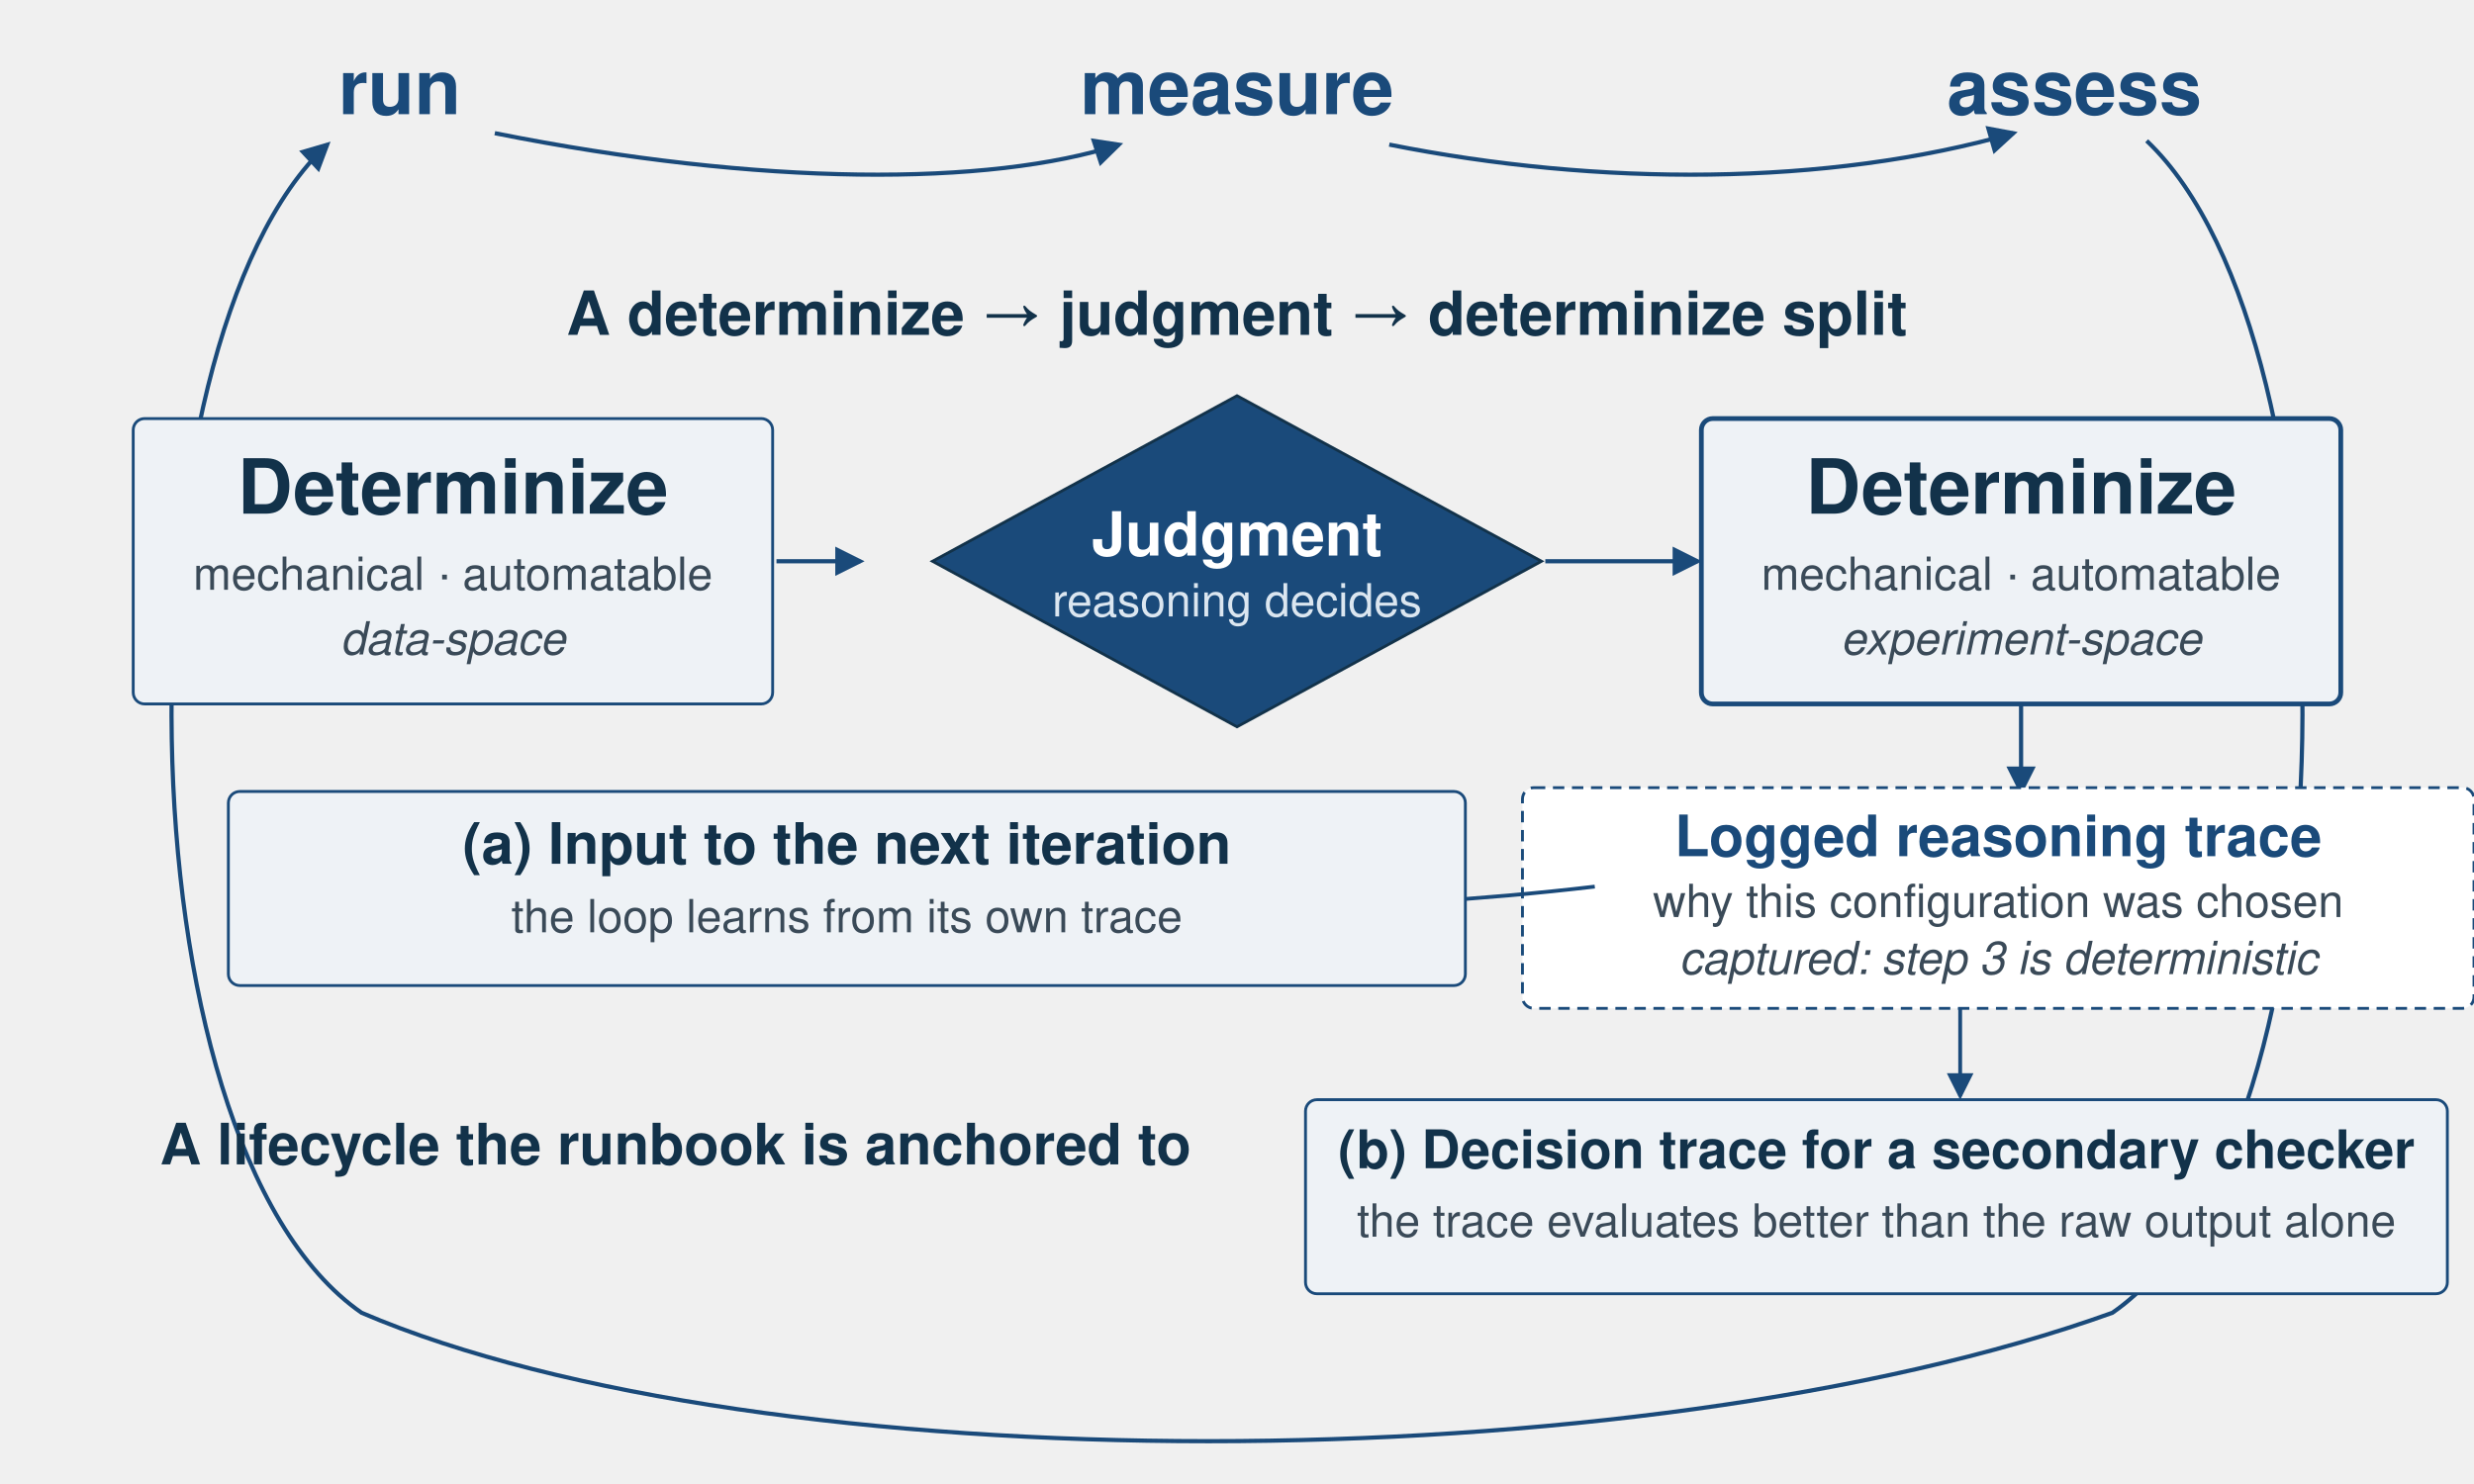
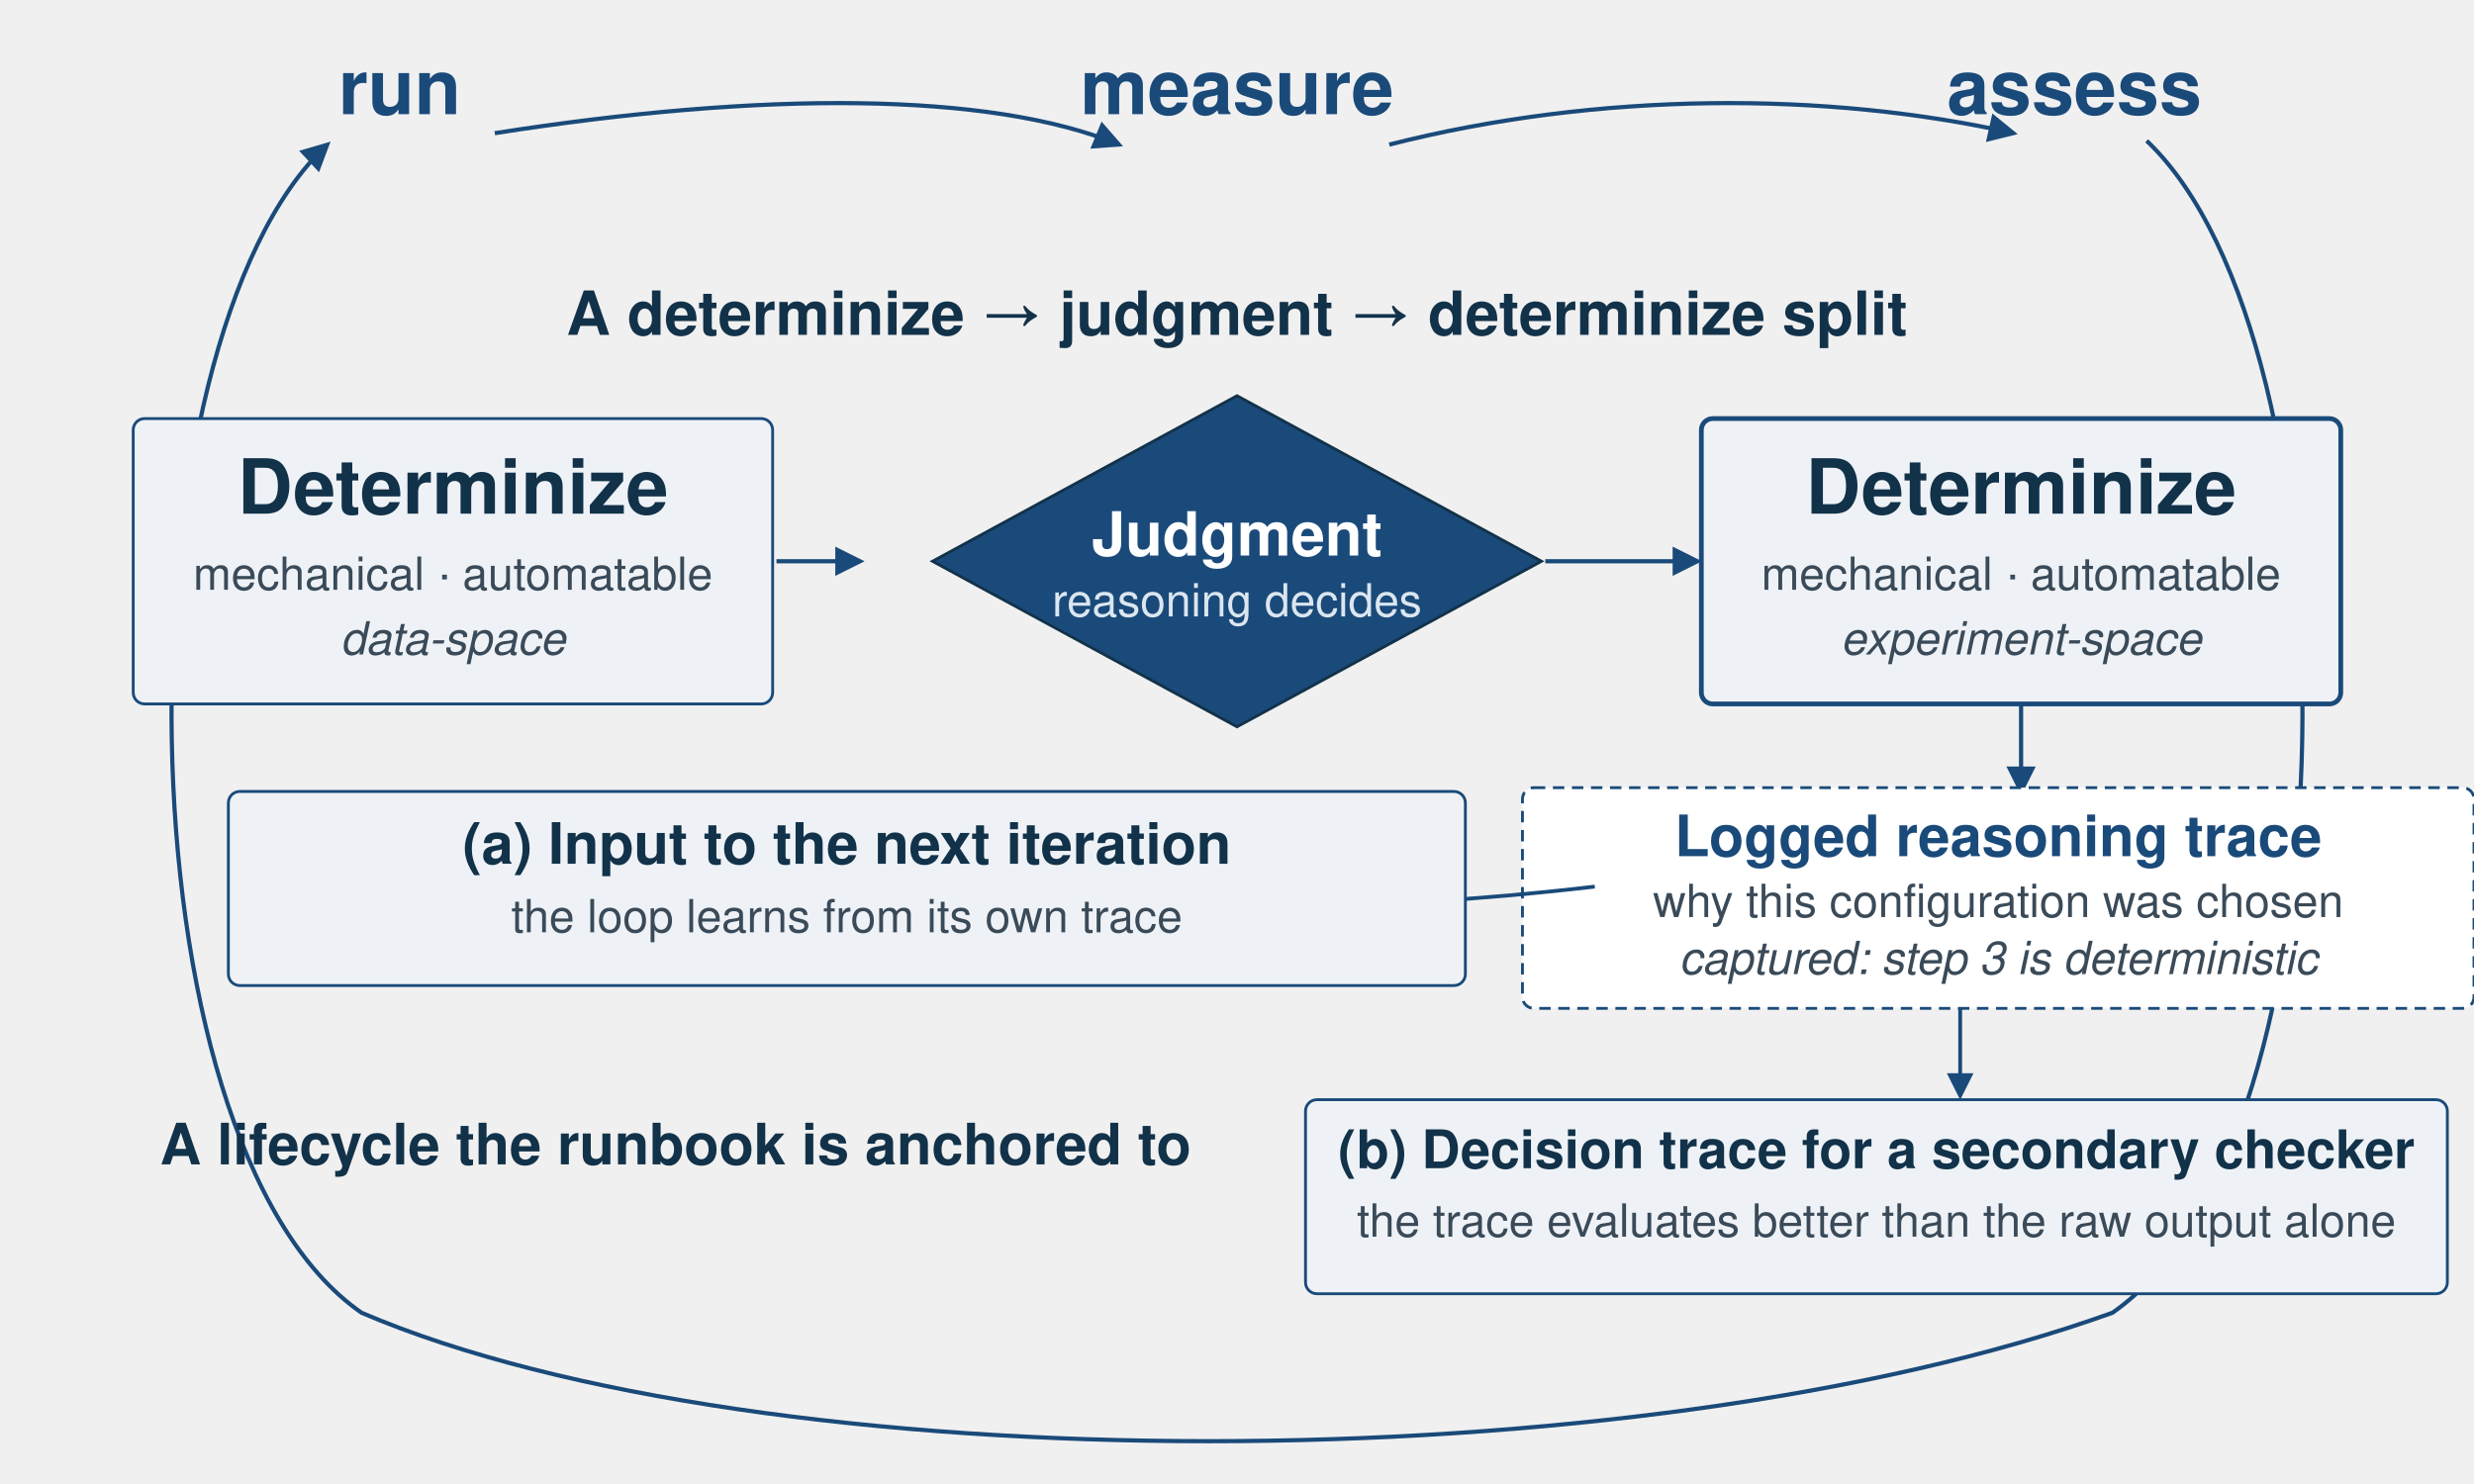
<svg xmlns="http://www.w3.org/2000/svg" viewBox="0 0 1300 780" font-family="'Helvetica Neue', Helvetica, Arial, sans-serif" role="group" aria-labelledby="cor-title cor-desc">
  <defs>
    <marker id="cor-ah" viewBox="0 0 10 10" refX="8.5" refY="5" markerWidth="7" markerHeight="7" orient="auto-start-reverse">
      <path d="M0,0 L10,5 L0,10 z" fill="#1a4a7a" />
    </marker>
  </defs>
  <text x="210" y="60" text-anchor="middle" font-size="40" font-weight="700" fill="#1a4a7a">run</text>
  <text x="650" y="60" text-anchor="middle" font-size="40" font-weight="700" fill="#1a4a7a">measure</text>
  <text x="1090" y="60" text-anchor="middle" font-size="40" font-weight="700" fill="#1a4a7a">assess</text>
-   <path d="M260,70 C400,98 520,98 588,76" fill="none" stroke="#1a4a7a" stroke-width="2.2" marker-end="url(#cor-ah)" />
-   <path d="M730,76 C840,98 960,98 1058,70" fill="none" stroke="#1a4a7a" stroke-width="2.2" marker-end="url(#cor-ah)" />
+   <path d="M260,70 C400,48 520,48 588,76" fill="none" stroke="#1a4a7a" stroke-width="2.2" marker-end="url(#cor-ah)" />
+   <path d="M730,76 C840,48 960,48 1058,70" fill="none" stroke="#1a4a7a" stroke-width="2.2" marker-end="url(#cor-ah)" />
  <path d="M1128,74 C1240,180 1240,600 1110,690 C860,780 400,780 190,690 C60,600 60,180 172,76" fill="none" stroke="#1a4a7a" stroke-width="2.2" marker-end="url(#cor-ah)" />
  <text x="650" y="176" text-anchor="middle" font-size="32" font-weight="700" fill="#12324a">A determinize → judgment → determinize split</text>
  <rect x="70" y="220" width="336" height="150" rx="6" fill="#eef2f6" stroke="#1a4a7a" stroke-width="1.5" />
  <text x="238" y="270" text-anchor="middle" font-size="40" font-weight="700" fill="#12324a">Determinize</text>
  <text x="238" y="310" text-anchor="middle" font-size="24" fill="#3a4a58">mechanical · automatable</text>
  <text x="238" y="344" text-anchor="middle" font-size="24" font-style="italic" fill="#3a4a58">data-space</text>
  <line x1="408" y1="295" x2="452" y2="295" stroke="#1a4a7a" stroke-width="2.2" marker-end="url(#cor-ah)" />
  <polygon points="650,208 810,295 650,382 490,295" fill="#1a4a7a" stroke="#12324a" stroke-width="1.5" />
  <text x="650" y="292" text-anchor="middle" font-size="32" font-weight="700" fill="#ffffff">Judgment</text>
  <text x="650" y="324" text-anchor="middle" font-size="24" fill="#dbe6f0">reasoning decides</text>
  <line x1="812" y1="295" x2="892" y2="295" stroke="#1a4a7a" stroke-width="2.2" marker-end="url(#cor-ah)" />
  <rect x="894" y="220" width="336" height="150" rx="6" fill="#eef2f6" stroke="#1a4a7a" stroke-width="2.5" />
  <text x="1062" y="270" text-anchor="middle" font-size="40" font-weight="700" fill="#12324a">Determinize</text>
  <text x="1062" y="310" text-anchor="middle" font-size="24" fill="#3a4a58">mechanical · automatable</text>
  <text x="1062" y="344" text-anchor="middle" font-size="24" font-style="italic" fill="#3a4a58">experiment-space</text>
  <line x1="1062" y1="370" x2="1062" y2="416" stroke="#1a4a7a" stroke-width="2.2" marker-end="url(#cor-ah)" />
  <rect x="800" y="414" width="500" height="116" rx="6" fill="#ffffff" stroke="#1a4a7a" stroke-width="1.5" stroke-dasharray="6 4" />
  <text x="1050" y="450" text-anchor="middle" font-size="30" font-weight="700" fill="#1a4a7a">Logged reasoning trace</text>
  <text x="1050" y="482" text-anchor="middle" font-size="24" fill="#3a4a58">why this configuration was chosen</text>
  <text x="1050" y="512" text-anchor="middle" font-size="24" font-style="italic" fill="#3a4a58">captured: step 3 is deterministic</text>
  <path d="M838,466 C600,494 300,470 208,424" fill="none" stroke="#1a4a7a" stroke-width="2" marker-end="url(#cor-ah)" />
  <rect x="120" y="416" width="650" height="102" rx="6" fill="#eef2f6" stroke="#1a4a7a" stroke-width="1.5" />
  <text x="445" y="454" text-anchor="middle" font-size="30" font-weight="700" fill="#12324a">(a) Input to the next iteration</text>
  <text x="445" y="490" text-anchor="middle" font-size="24" fill="#3a4a58">the loop learns from its own trace</text>
  <line x1="1030" y1="530" x2="1030" y2="576" stroke="#1a4a7a" stroke-width="2" marker-end="url(#cor-ah)" />
  <rect x="686" y="578" width="600" height="102" rx="6" fill="#eef2f6" stroke="#1a4a7a" stroke-width="1.5" />
  <text x="986" y="614" text-anchor="middle" font-size="28" font-weight="700" fill="#12324a">(b) Decision trace for a secondary checker</text>
  <text x="986" y="650" text-anchor="middle" font-size="24" fill="#3a4a58">the trace evaluates better than the raw output alone</text>
  <text x="355" y="612" text-anchor="middle" font-size="30" font-weight="700" fill="#12324a">A lifecycle the runbook is anchored to</text>
</svg>
